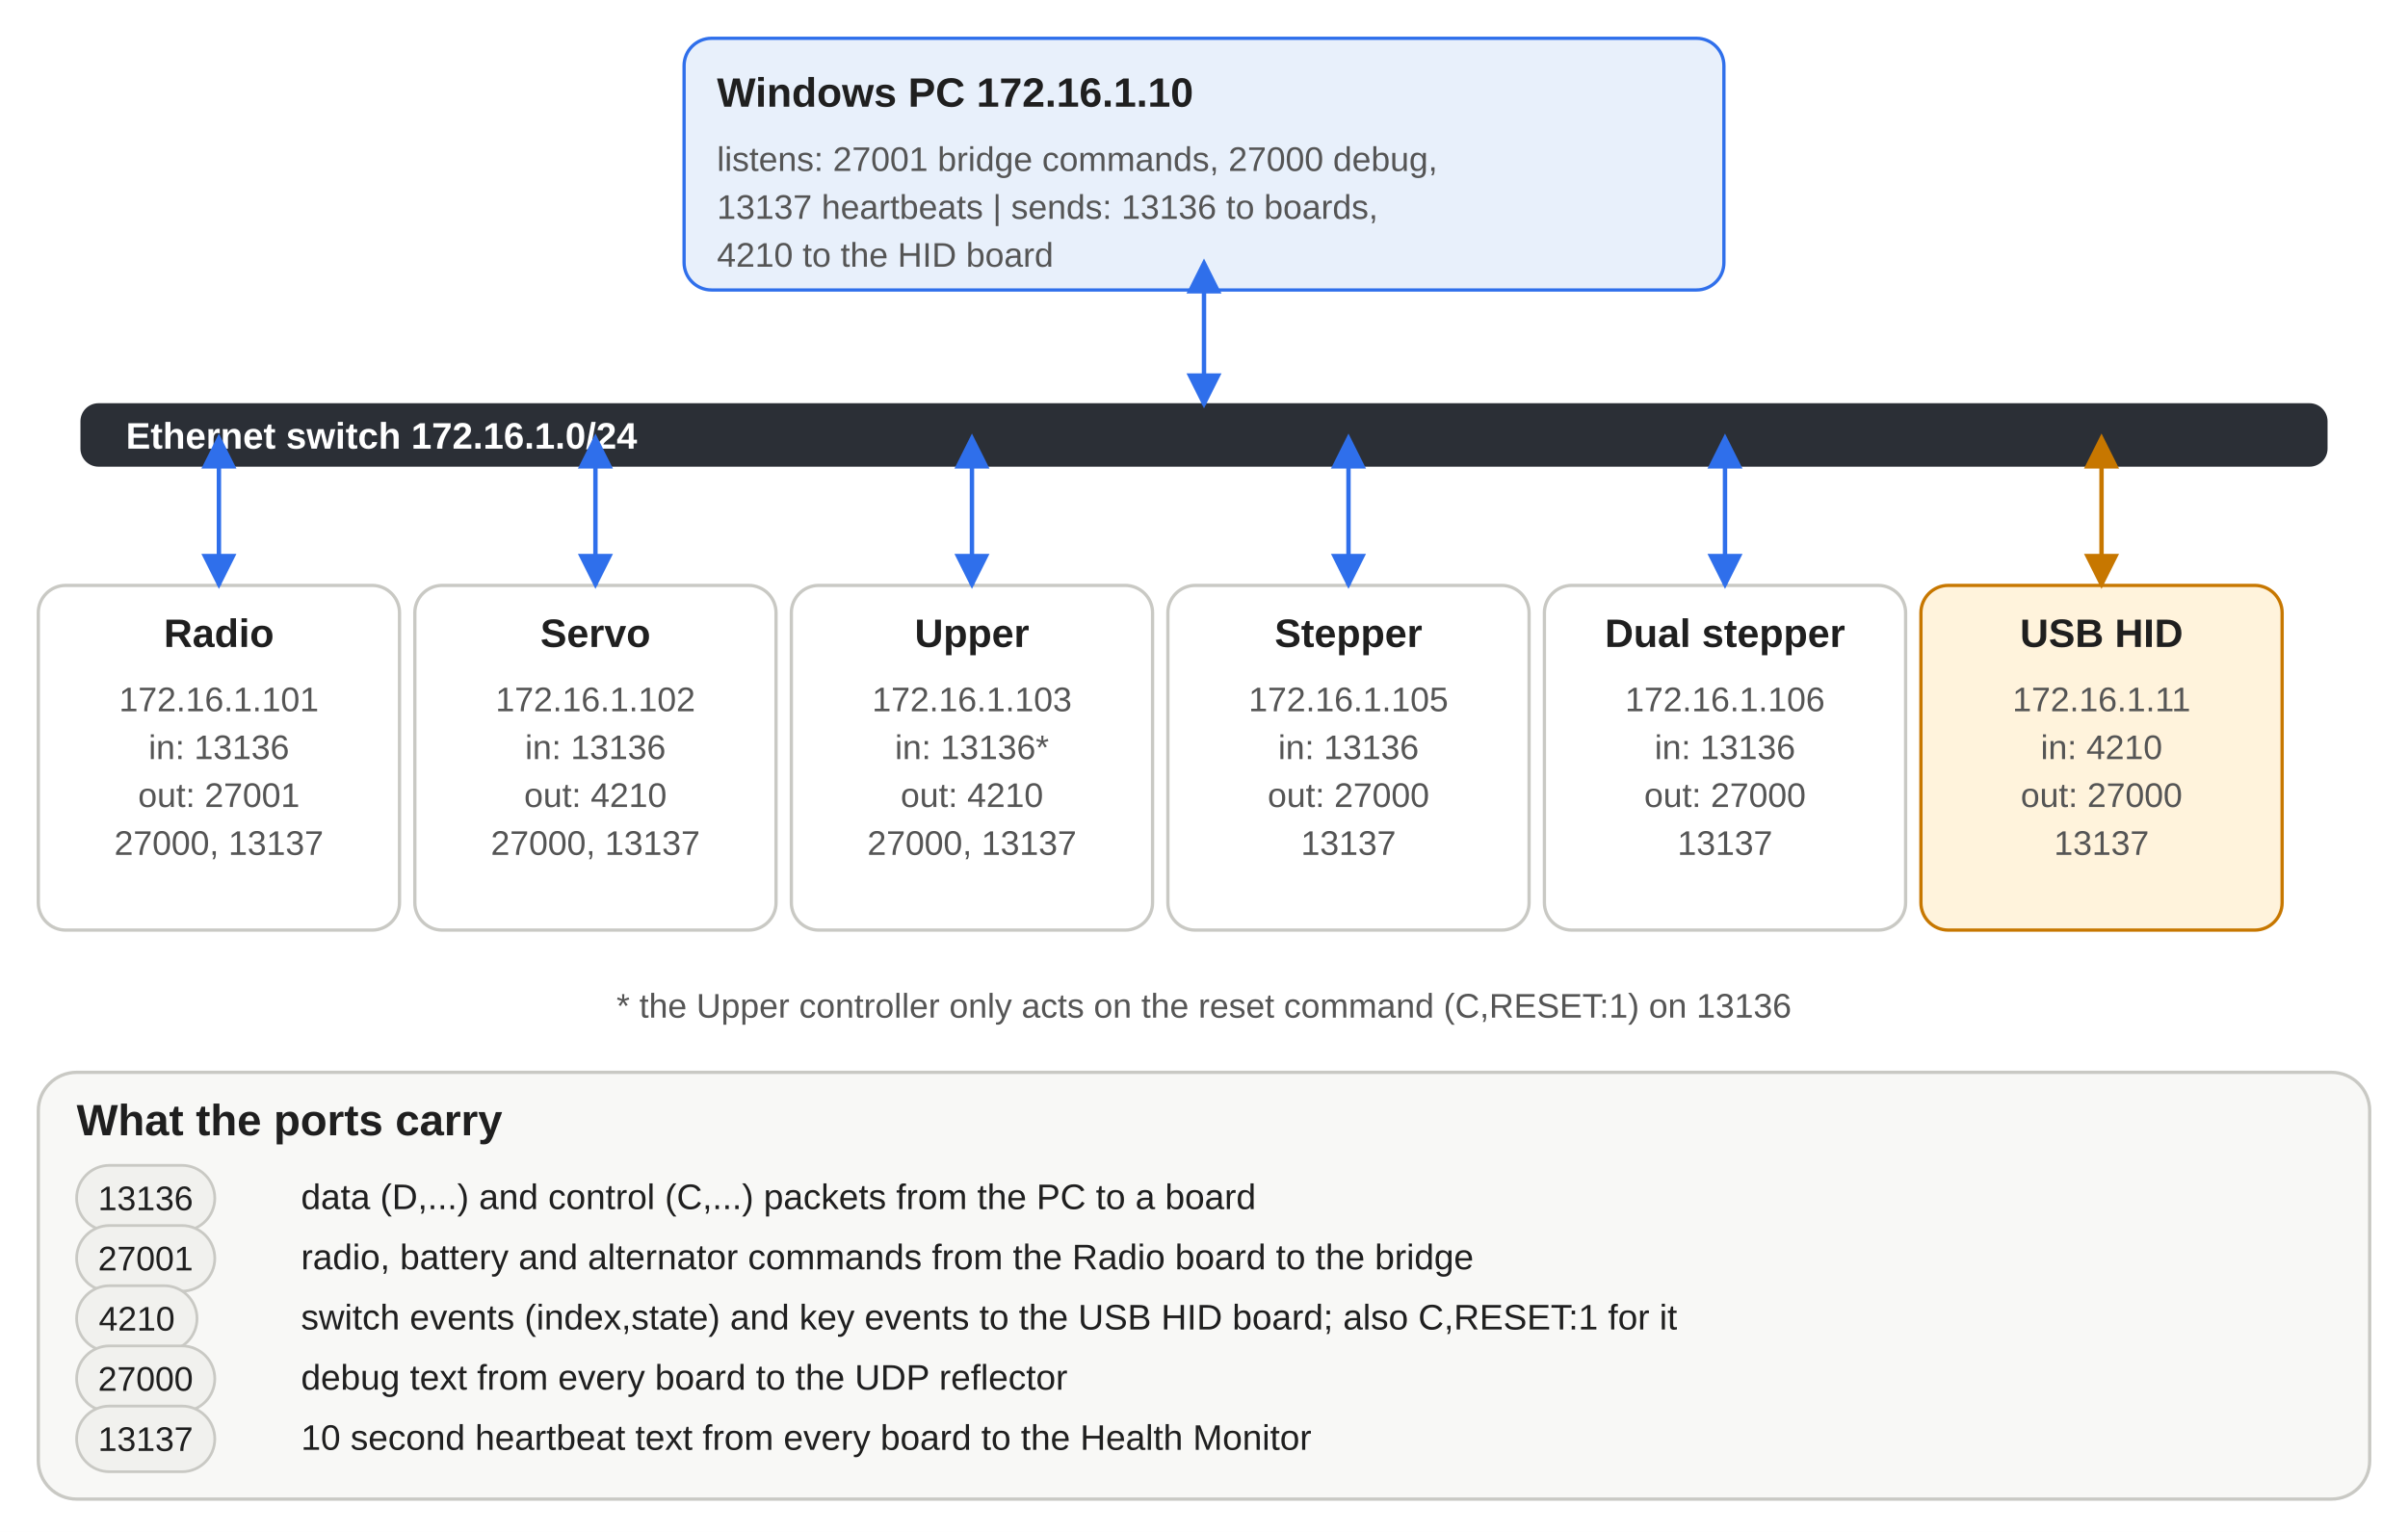
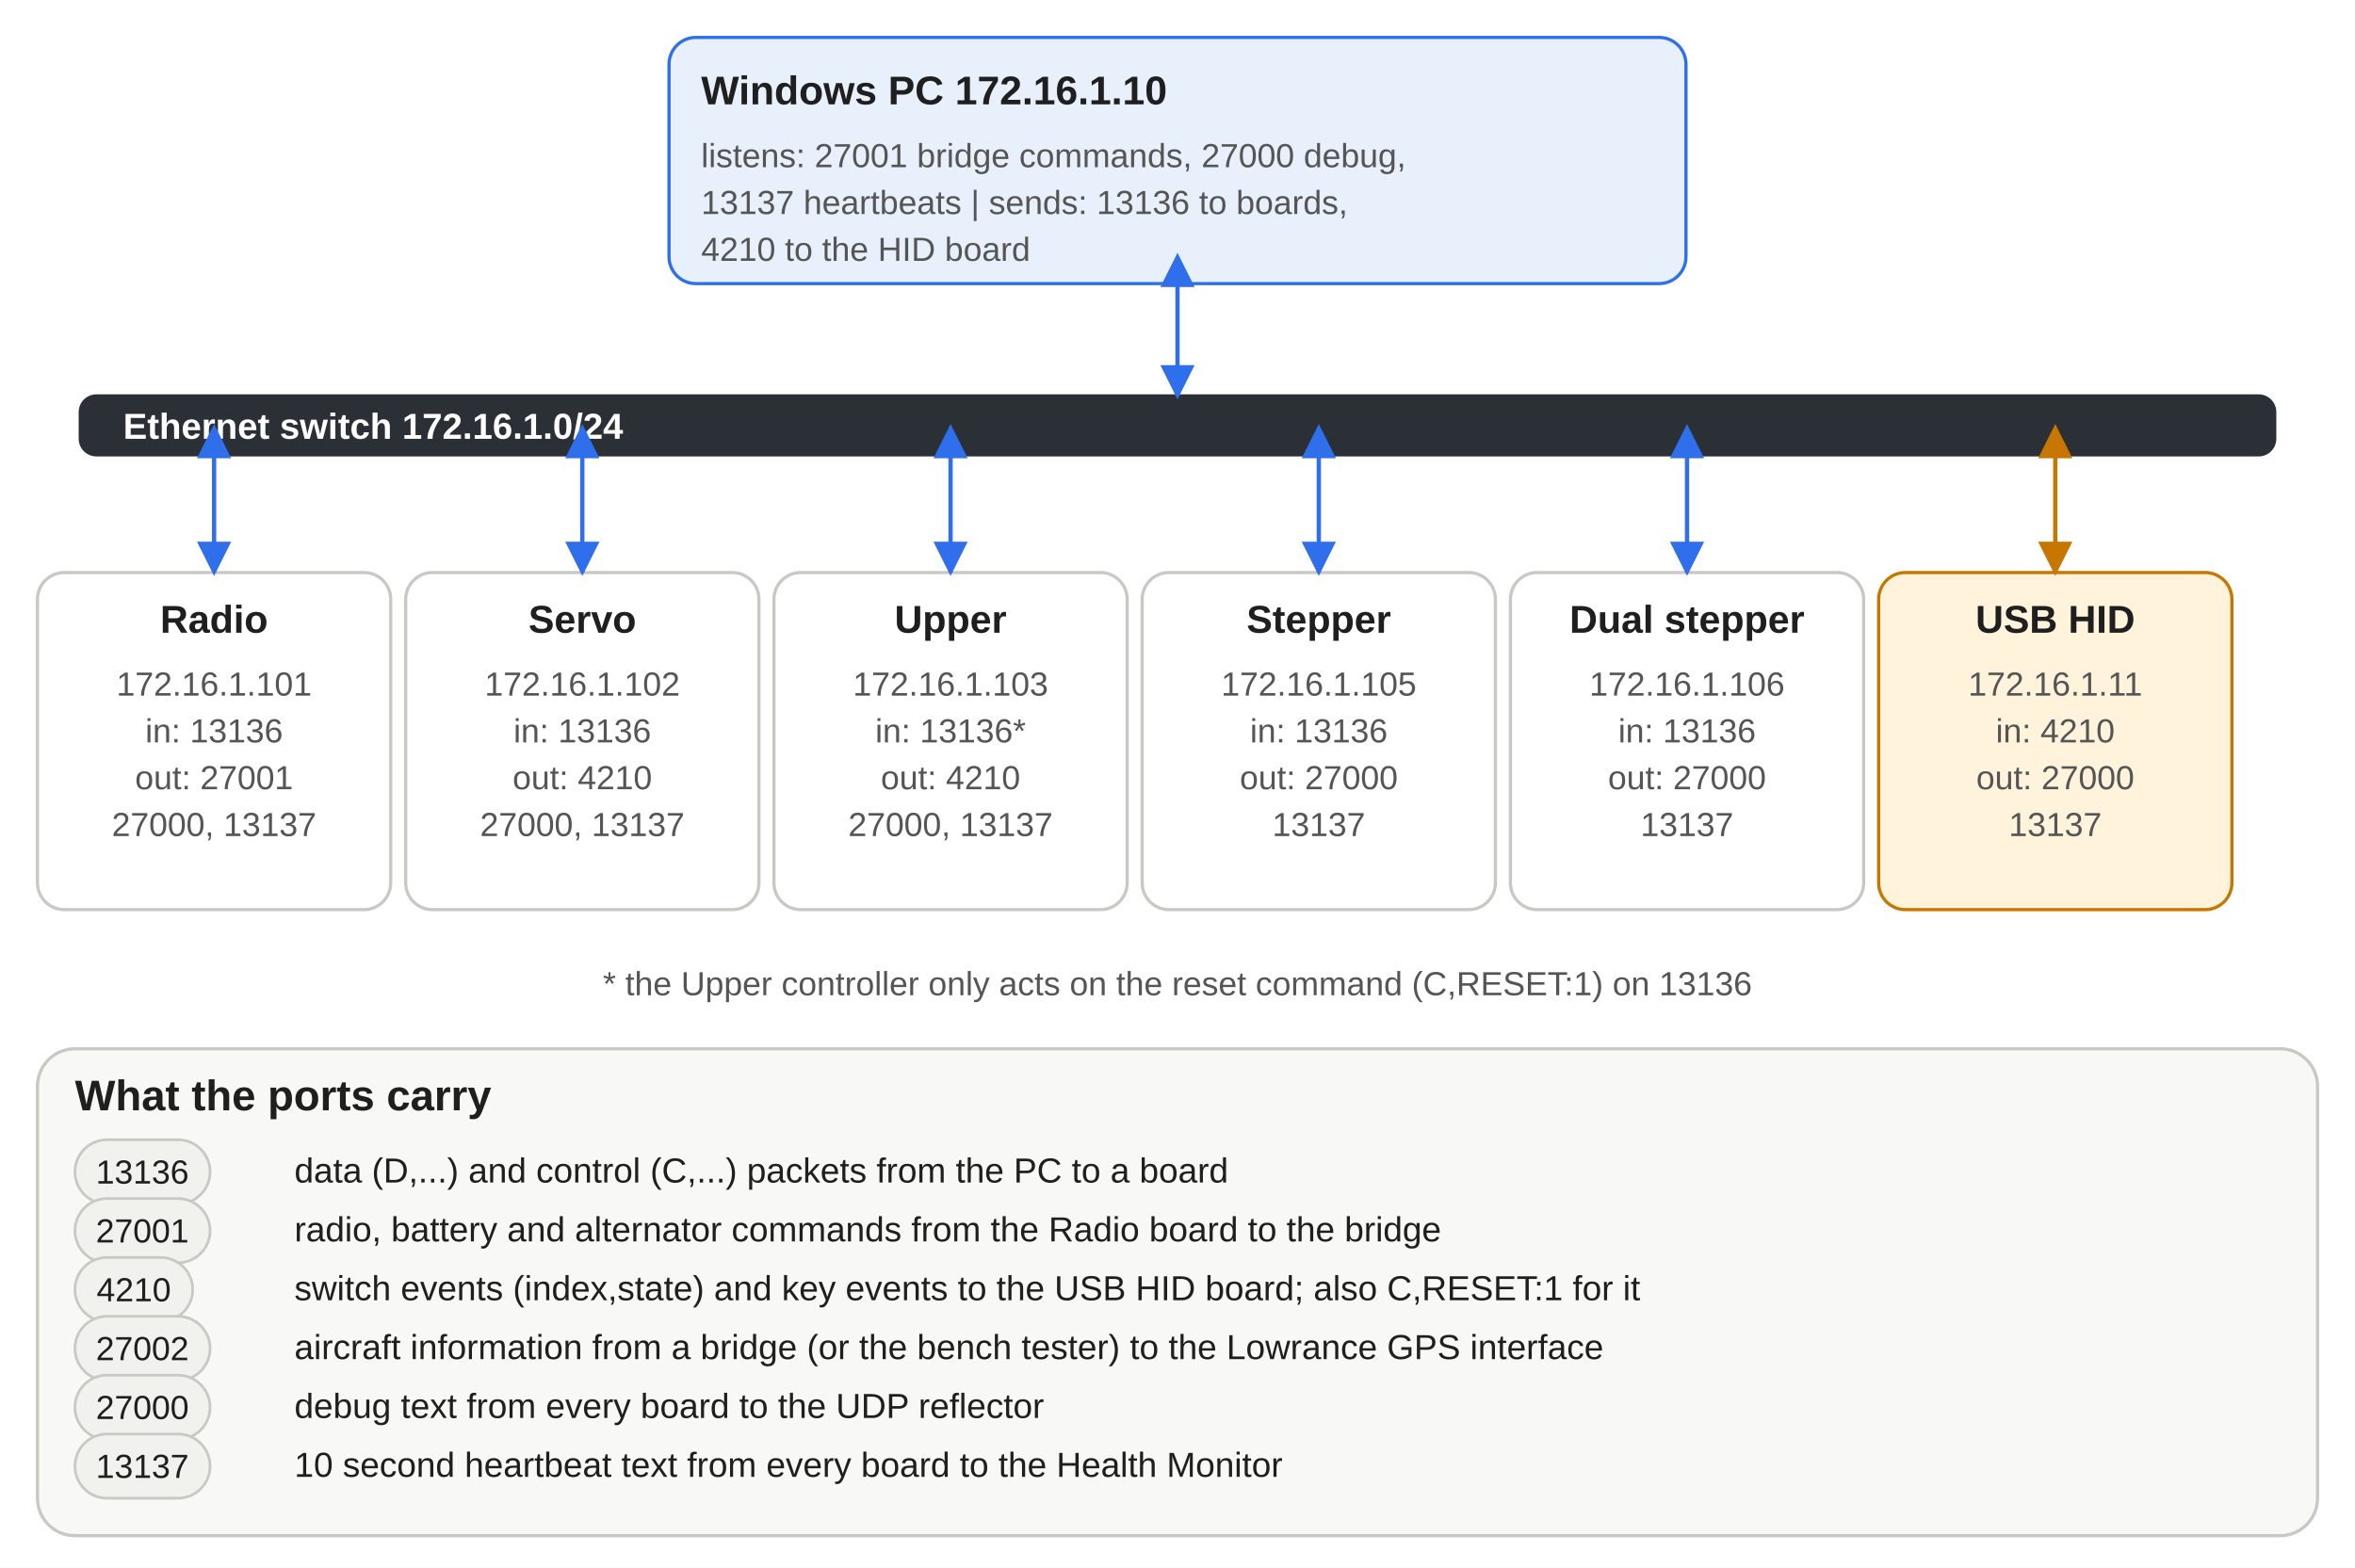
- <svg xmlns="http://www.w3.org/2000/svg" width="880" height="560" viewBox="0 0 880 560">
-   <rect width="880" height="560" fill="#FFFFFF" />
+ <svg xmlns="http://www.w3.org/2000/svg" width="880" height="586" viewBox="0 0 880 586">
+   <rect width="880" height="586" fill="#FFFFFF" />
  <defs>
+     <marker id="ah2F6FEB" viewBox="0 0 10 10" refX="9" refY="5" markerWidth="8" markerHeight="8" orient="auto">
+       <path d="M 0 0 L 10 5 L 0 10 z" fill="#2F6FEB" />
+     </marker>
+     <marker id="ahs2F6FEB" viewBox="0 0 10 10" refX="1" refY="5" markerWidth="8" markerHeight="8" orient="auto-start-reverse">
+       <path d="M 0 0 L 10 5 L 0 10 z" fill="#2F6FEB" />
+     </marker>
    <marker id="ahC77700" viewBox="0 0 10 10" refX="9" refY="5" markerWidth="8" markerHeight="8" orient="auto">
      <path d="M 0 0 L 10 5 L 0 10 z" fill="#C77700" />
    </marker>
    <marker id="ahsC77700" viewBox="0 0 10 10" refX="1" refY="5" markerWidth="8" markerHeight="8" orient="auto-start-reverse">
      <path d="M 0 0 L 10 5 L 0 10 z" fill="#C77700" />
-     </marker>
-     <marker id="ah2F6FEB" viewBox="0 0 10 10" refX="9" refY="5" markerWidth="8" markerHeight="8" orient="auto">
-       <path d="M 0 0 L 10 5 L 0 10 z" fill="#2F6FEB" />
-     </marker>
-     <marker id="ahs2F6FEB" viewBox="0 0 10 10" refX="1" refY="5" markerWidth="8" markerHeight="8" orient="auto-start-reverse">
-       <path d="M 0 0 L 10 5 L 0 10 z" fill="#2F6FEB" />
    </marker>
  </defs>
  <rect x="250.0" y="14.0" width="380.0" height="92.0" rx="10" ry="10" fill="#E8F0FB" stroke="#2F6FEB" stroke-width="1.2" />
  <text x="262.0" y="39.0" font-family="Liberation Sans, Arial, Helvetica, sans-serif" font-size="15" font-weight="700" fill="#1F1F1F" text-anchor="start">Windows PC  172.16.1.10</text>
  <text x="262.0" y="62.5" font-family="Liberation Sans, Arial, Helvetica, sans-serif" font-size="12.5" font-weight="400" fill="#555555" text-anchor="start">listens: 27001 bridge commands, 27000 debug,</text>
  <text x="262.0" y="80.0" font-family="Liberation Sans, Arial, Helvetica, sans-serif" font-size="12.5" font-weight="400" fill="#555555" text-anchor="start">13137 heartbeats  |  sends: 13136 to boards,</text>
  <text x="262.0" y="97.5" font-family="Liberation Sans, Arial, Helvetica, sans-serif" font-size="12.5" font-weight="400" fill="#555555" text-anchor="start">4210 to the HID board</text>
  <rect x="30.0" y="148.0" width="820.0" height="22.0" rx="6" ry="6" fill="#2B2F36" stroke="#2B2F36" stroke-width="1.2" />
  <text x="46.0" y="164.0" font-family="Liberation Sans, Arial, Helvetica, sans-serif" font-size="13.5" font-weight="700" fill="#FFFFFF" text-anchor="start">Ethernet switch  172.16.1.0/24</text>
  <path d="M 440.0 106.0 L 440.0 148.0" fill="none" stroke="#2F6FEB" stroke-width="1.6" marker-end="url(#ah2F6FEB)" marker-start="url(#ahs2F6FEB)" />
  <rect x="14.0" y="214.0" width="132.0" height="126.0" rx="10" ry="10" fill="#FFFFFF" stroke="#C9C9C4" stroke-width="1.2" />
  <text x="80.0" y="236.5" font-family="Liberation Sans, Arial, Helvetica, sans-serif" font-size="14.5" font-weight="700" fill="#1F1F1F" text-anchor="middle">Radio</text>
  <text x="80.0" y="260.0" font-family="Liberation Sans, Arial, Helvetica, sans-serif" font-size="12.5" font-weight="400" fill="#555555" text-anchor="middle">172.16.1.101</text>
  <text x="80.0" y="277.5" font-family="Liberation Sans, Arial, Helvetica, sans-serif" font-size="12.5" font-weight="400" fill="#555555" text-anchor="middle">in: 13136</text>
  <text x="80.0" y="295.0" font-family="Liberation Sans, Arial, Helvetica, sans-serif" font-size="12.5" font-weight="400" fill="#555555" text-anchor="middle">out: 27001</text>
  <text x="80.0" y="312.5" font-family="Liberation Sans, Arial, Helvetica, sans-serif" font-size="12.5" font-weight="400" fill="#555555" text-anchor="middle">27000, 13137</text>
  <path d="M 80.0 170.0 L 80.0 214.0" fill="none" stroke="#2F6FEB" stroke-width="1.6" marker-end="url(#ah2F6FEB)" marker-start="url(#ahs2F6FEB)" />
  <rect x="151.6" y="214.0" width="132.0" height="126.0" rx="10" ry="10" fill="#FFFFFF" stroke="#C9C9C4" stroke-width="1.2" />
  <text x="217.6" y="236.5" font-family="Liberation Sans, Arial, Helvetica, sans-serif" font-size="14.5" font-weight="700" fill="#1F1F1F" text-anchor="middle">Servo</text>
  <text x="217.6" y="260.0" font-family="Liberation Sans, Arial, Helvetica, sans-serif" font-size="12.5" font-weight="400" fill="#555555" text-anchor="middle">172.16.1.102</text>
  <text x="217.6" y="277.5" font-family="Liberation Sans, Arial, Helvetica, sans-serif" font-size="12.5" font-weight="400" fill="#555555" text-anchor="middle">in: 13136</text>
  <text x="217.6" y="295.0" font-family="Liberation Sans, Arial, Helvetica, sans-serif" font-size="12.5" font-weight="400" fill="#555555" text-anchor="middle">out: 4210</text>
  <text x="217.6" y="312.5" font-family="Liberation Sans, Arial, Helvetica, sans-serif" font-size="12.5" font-weight="400" fill="#555555" text-anchor="middle">27000, 13137</text>
  <path d="M 217.6 170.0 L 217.6 214.0" fill="none" stroke="#2F6FEB" stroke-width="1.6" marker-end="url(#ah2F6FEB)" marker-start="url(#ahs2F6FEB)" />
  <rect x="289.2" y="214.0" width="132.0" height="126.0" rx="10" ry="10" fill="#FFFFFF" stroke="#C9C9C4" stroke-width="1.2" />
  <text x="355.2" y="236.5" font-family="Liberation Sans, Arial, Helvetica, sans-serif" font-size="14.5" font-weight="700" fill="#1F1F1F" text-anchor="middle">Upper</text>
  <text x="355.2" y="260.0" font-family="Liberation Sans, Arial, Helvetica, sans-serif" font-size="12.5" font-weight="400" fill="#555555" text-anchor="middle">172.16.1.103</text>
  <text x="355.2" y="277.5" font-family="Liberation Sans, Arial, Helvetica, sans-serif" font-size="12.5" font-weight="400" fill="#555555" text-anchor="middle">in: 13136*</text>
  <text x="355.2" y="295.0" font-family="Liberation Sans, Arial, Helvetica, sans-serif" font-size="12.5" font-weight="400" fill="#555555" text-anchor="middle">out: 4210</text>
  <text x="355.2" y="312.5" font-family="Liberation Sans, Arial, Helvetica, sans-serif" font-size="12.5" font-weight="400" fill="#555555" text-anchor="middle">27000, 13137</text>
  <path d="M 355.2 170.0 L 355.2 214.0" fill="none" stroke="#2F6FEB" stroke-width="1.6" marker-end="url(#ah2F6FEB)" marker-start="url(#ahs2F6FEB)" />
  <rect x="426.8" y="214.0" width="132.0" height="126.0" rx="10" ry="10" fill="#FFFFFF" stroke="#C9C9C4" stroke-width="1.2" />
  <text x="492.8" y="236.5" font-family="Liberation Sans, Arial, Helvetica, sans-serif" font-size="14.5" font-weight="700" fill="#1F1F1F" text-anchor="middle">Stepper</text>
  <text x="492.8" y="260.0" font-family="Liberation Sans, Arial, Helvetica, sans-serif" font-size="12.5" font-weight="400" fill="#555555" text-anchor="middle">172.16.1.105</text>
  <text x="492.8" y="277.5" font-family="Liberation Sans, Arial, Helvetica, sans-serif" font-size="12.5" font-weight="400" fill="#555555" text-anchor="middle">in: 13136</text>
  <text x="492.8" y="295.0" font-family="Liberation Sans, Arial, Helvetica, sans-serif" font-size="12.5" font-weight="400" fill="#555555" text-anchor="middle">out: 27000</text>
  <text x="492.8" y="312.5" font-family="Liberation Sans, Arial, Helvetica, sans-serif" font-size="12.5" font-weight="400" fill="#555555" text-anchor="middle">13137</text>
  <path d="M 492.8 170.0 L 492.8 214.0" fill="none" stroke="#2F6FEB" stroke-width="1.6" marker-end="url(#ah2F6FEB)" marker-start="url(#ahs2F6FEB)" />
  <rect x="564.4" y="214.0" width="132.0" height="126.0" rx="10" ry="10" fill="#FFFFFF" stroke="#C9C9C4" stroke-width="1.2" />
  <text x="630.4" y="236.5" font-family="Liberation Sans, Arial, Helvetica, sans-serif" font-size="14.5" font-weight="700" fill="#1F1F1F" text-anchor="middle">Dual stepper</text>
  <text x="630.4" y="260.0" font-family="Liberation Sans, Arial, Helvetica, sans-serif" font-size="12.5" font-weight="400" fill="#555555" text-anchor="middle">172.16.1.106</text>
  <text x="630.4" y="277.5" font-family="Liberation Sans, Arial, Helvetica, sans-serif" font-size="12.5" font-weight="400" fill="#555555" text-anchor="middle">in: 13136</text>
  <text x="630.4" y="295.0" font-family="Liberation Sans, Arial, Helvetica, sans-serif" font-size="12.5" font-weight="400" fill="#555555" text-anchor="middle">out: 27000</text>
  <text x="630.4" y="312.5" font-family="Liberation Sans, Arial, Helvetica, sans-serif" font-size="12.5" font-weight="400" fill="#555555" text-anchor="middle">13137</text>
  <path d="M 630.4 170.0 L 630.4 214.0" fill="none" stroke="#2F6FEB" stroke-width="1.6" marker-end="url(#ah2F6FEB)" marker-start="url(#ahs2F6FEB)" />
  <rect x="702.0" y="214.0" width="132.0" height="126.0" rx="10" ry="10" fill="#FFF3DC" stroke="#C77700" stroke-width="1.2" />
  <text x="768.0" y="236.5" font-family="Liberation Sans, Arial, Helvetica, sans-serif" font-size="14.5" font-weight="700" fill="#1F1F1F" text-anchor="middle">USB HID</text>
  <text x="768.0" y="260.0" font-family="Liberation Sans, Arial, Helvetica, sans-serif" font-size="12.5" font-weight="400" fill="#555555" text-anchor="middle">172.16.1.11</text>
  <text x="768.0" y="277.5" font-family="Liberation Sans, Arial, Helvetica, sans-serif" font-size="12.5" font-weight="400" fill="#555555" text-anchor="middle">in: 4210</text>
  <text x="768.0" y="295.0" font-family="Liberation Sans, Arial, Helvetica, sans-serif" font-size="12.5" font-weight="400" fill="#555555" text-anchor="middle">out: 27000</text>
  <text x="768.0" y="312.5" font-family="Liberation Sans, Arial, Helvetica, sans-serif" font-size="12.5" font-weight="400" fill="#555555" text-anchor="middle">13137</text>
  <path d="M 768.0 170.0 L 768.0 214.0" fill="none" stroke="#C77700" stroke-width="1.6" marker-end="url(#ahC77700)" marker-start="url(#ahsC77700)" />
  <text x="440.0" y="372.0" font-family="Liberation Sans, Arial, Helvetica, sans-serif" font-size="12.5" font-weight="400" fill="#555555" text-anchor="middle">* the Upper controller only acts on the reset command (C,RESET:1) on 13136</text>
-   <rect x="14.0" y="392.0" width="852.0" height="156.0" rx="14" ry="14" fill="#F1F1EE" fill-opacity="0.55" stroke="#C9C9C4" stroke-width="1.2" />
+   <rect x="14.0" y="392.0" width="852.0" height="182.0" rx="14" ry="14" fill="#F1F1EE" fill-opacity="0.55" stroke="#C9C9C4" stroke-width="1.2" />
  <text x="28.0" y="415.0" font-family="Liberation Sans, Arial, Helvetica, sans-serif" font-size="16" font-weight="700" fill="#1F1F1F" text-anchor="start">What the ports carry</text>
  <rect x="28.0" y="426.0" width="50.5" height="24.0" rx="12.0" ry="12.0" fill="#F1F1EE" stroke="#C9C9C4" stroke-width="1" />
  <text x="53.2" y="442.4" font-family="Liberation Sans, Arial, Helvetica, sans-serif" font-size="12.5" font-weight="400" fill="#1F1F1F" text-anchor="middle">13136</text>
  <text x="110.0" y="442.0" font-family="Liberation Sans, Arial, Helvetica, sans-serif" font-size="13" font-weight="400" fill="#1F1F1F" text-anchor="start">data (D,...) and control (C,...) packets from the PC to a board</text>
  <rect x="28.0" y="448.0" width="50.5" height="24.0" rx="12.0" ry="12.0" fill="#F1F1EE" stroke="#C9C9C4" stroke-width="1" />
  <text x="53.2" y="464.4" font-family="Liberation Sans, Arial, Helvetica, sans-serif" font-size="12.5" font-weight="400" fill="#1F1F1F" text-anchor="middle">27001</text>
  <text x="110.0" y="464.0" font-family="Liberation Sans, Arial, Helvetica, sans-serif" font-size="13" font-weight="400" fill="#1F1F1F" text-anchor="start">radio, battery and alternator commands from the Radio board to the bridge</text>
  <rect x="28.0" y="470.0" width="44.0" height="24.0" rx="12.0" ry="12.0" fill="#F1F1EE" stroke="#C9C9C4" stroke-width="1" />
  <text x="50.0" y="486.4" font-family="Liberation Sans, Arial, Helvetica, sans-serif" font-size="12.5" font-weight="400" fill="#1F1F1F" text-anchor="middle">4210</text>
  <text x="110.0" y="486.0" font-family="Liberation Sans, Arial, Helvetica, sans-serif" font-size="13" font-weight="400" fill="#1F1F1F" text-anchor="start">switch events (index,state) and key events to the USB HID board; also C,RESET:1 for it</text>
  <rect x="28.0" y="492.0" width="50.5" height="24.0" rx="12.0" ry="12.0" fill="#F1F1EE" stroke="#C9C9C4" stroke-width="1" />
-   <text x="53.2" y="508.4" font-family="Liberation Sans, Arial, Helvetica, sans-serif" font-size="12.5" font-weight="400" fill="#1F1F1F" text-anchor="middle">27000</text>
-   <text x="110.0" y="508.0" font-family="Liberation Sans, Arial, Helvetica, sans-serif" font-size="13" font-weight="400" fill="#1F1F1F" text-anchor="start">debug text from every board to the UDP reflector</text>
+   <text x="53.2" y="508.4" font-family="Liberation Sans, Arial, Helvetica, sans-serif" font-size="12.5" font-weight="400" fill="#1F1F1F" text-anchor="middle">27002</text>
+   <text x="110.0" y="508.0" font-family="Liberation Sans, Arial, Helvetica, sans-serif" font-size="13" font-weight="400" fill="#1F1F1F" text-anchor="start">aircraft information from a bridge (or the bench tester) to the Lowrance GPS interface</text>
  <rect x="28.0" y="514.0" width="50.5" height="24.0" rx="12.0" ry="12.0" fill="#F1F1EE" stroke="#C9C9C4" stroke-width="1" />
-   <text x="53.2" y="530.4" font-family="Liberation Sans, Arial, Helvetica, sans-serif" font-size="12.5" font-weight="400" fill="#1F1F1F" text-anchor="middle">13137</text>
-   <text x="110.0" y="530.0" font-family="Liberation Sans, Arial, Helvetica, sans-serif" font-size="13" font-weight="400" fill="#1F1F1F" text-anchor="start">10 second heartbeat text from every board to the Health Monitor</text>
+   <text x="53.2" y="530.4" font-family="Liberation Sans, Arial, Helvetica, sans-serif" font-size="12.5" font-weight="400" fill="#1F1F1F" text-anchor="middle">27000</text>
+   <text x="110.0" y="530.0" font-family="Liberation Sans, Arial, Helvetica, sans-serif" font-size="13" font-weight="400" fill="#1F1F1F" text-anchor="start">debug text from every board to the UDP reflector</text>
+   <rect x="28.0" y="536.0" width="50.5" height="24.0" rx="12.0" ry="12.0" fill="#F1F1EE" stroke="#C9C9C4" stroke-width="1" />
+   <text x="53.2" y="552.4" font-family="Liberation Sans, Arial, Helvetica, sans-serif" font-size="12.5" font-weight="400" fill="#1F1F1F" text-anchor="middle">13137</text>
+   <text x="110.0" y="552.0" font-family="Liberation Sans, Arial, Helvetica, sans-serif" font-size="13" font-weight="400" fill="#1F1F1F" text-anchor="start">10 second heartbeat text from every board to the Health Monitor</text>
</svg>
